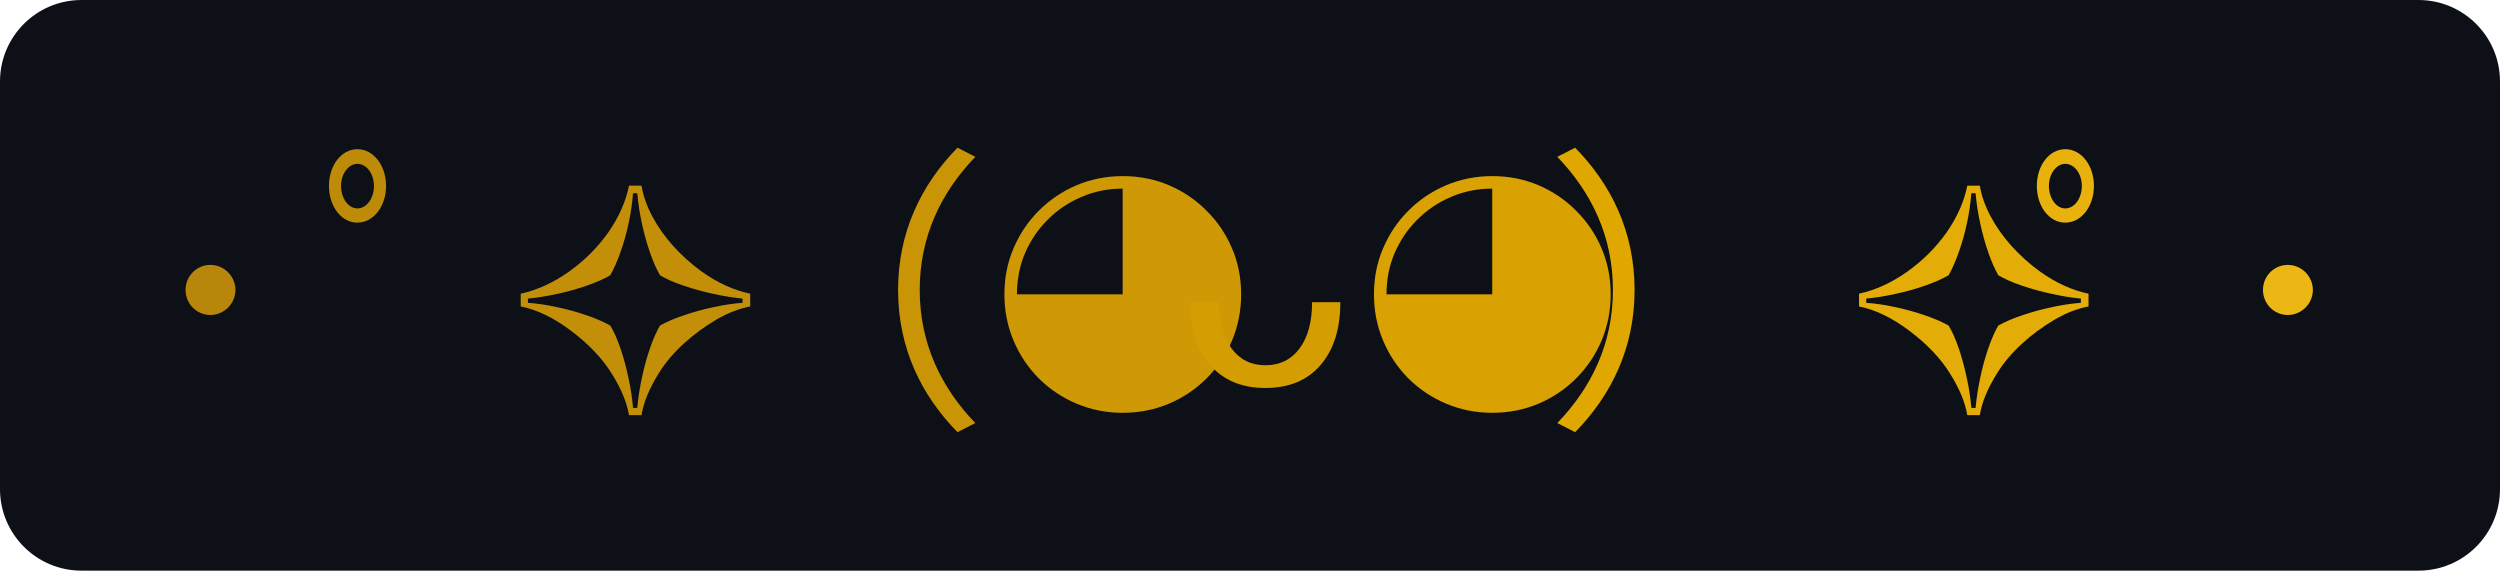
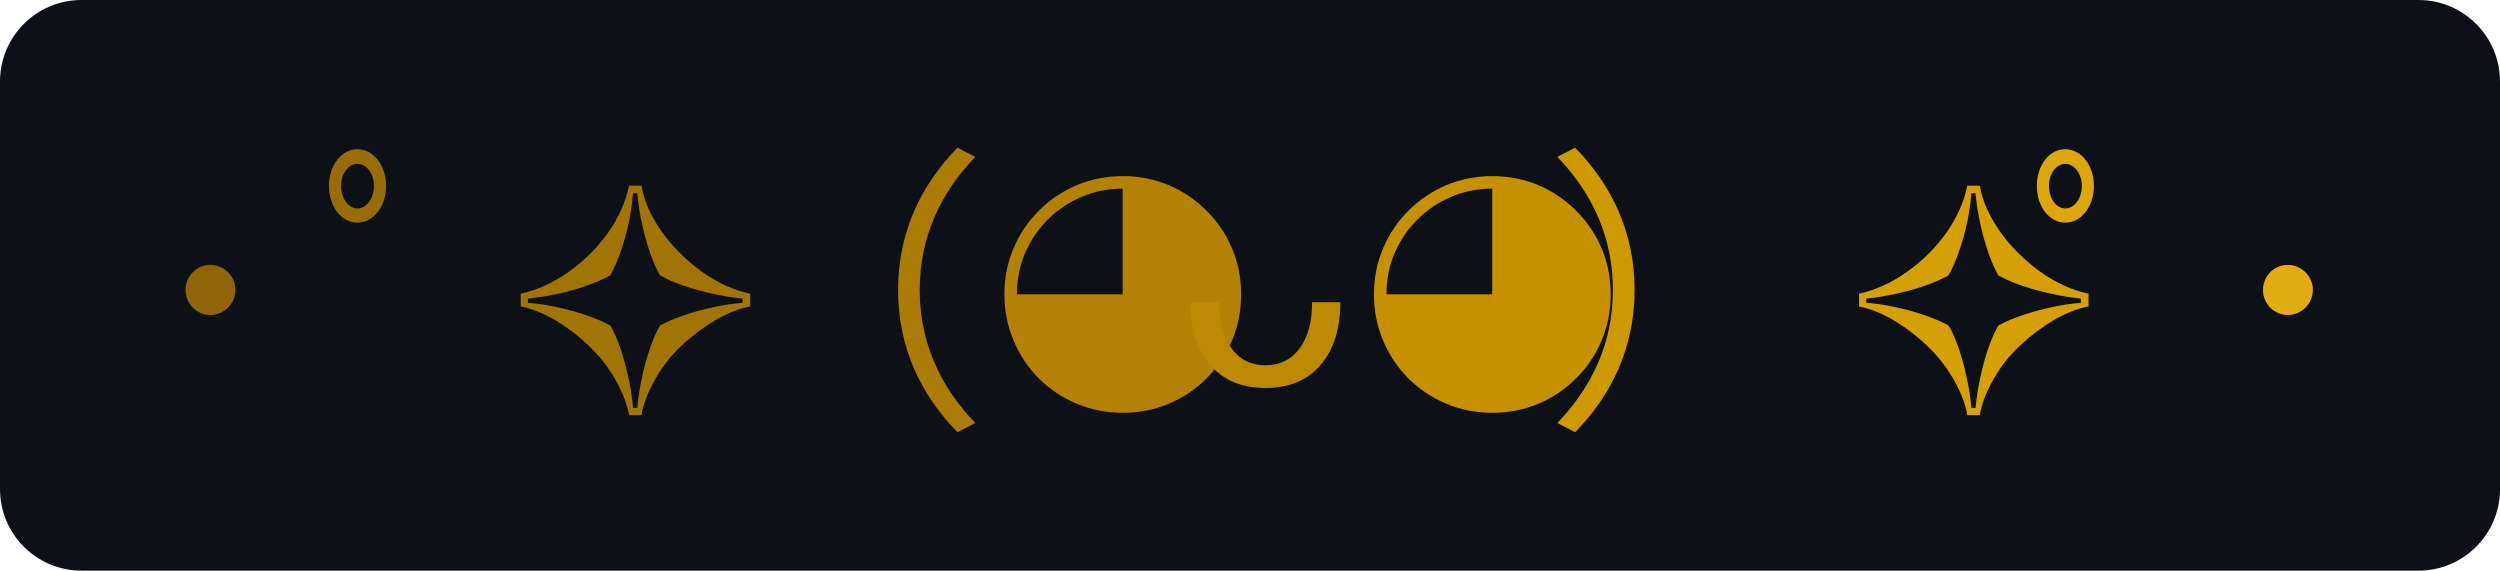
<svg xmlns="http://www.w3.org/2000/svg" width="184" height="42" viewBox="0 0 184 42" role="img">
  <rect width="100%" height="100%" rx="6" fill="#0d1117" />
  <g font-family="'Segoe UI Symbol','Malgun Gothic','Noto Sans CJK KR','Apple SD Gothic Neo','Noto Sans Symbols 2','DejaVu Sans',monospace" font-size="22" dominant-baseline="middle">
-     <text x="10.0" y="22.0" fill="#b8860b">･</text>
-     <text x="23.6" y="22.0" fill="#be8b09">ﾟ</text>
-     <text x="37.2" y="22.0" fill="#c38f08">✧</text>
-     <text x="50.8" y="22.0" fill="#c99406">（</text>
-     <text x="72.8" y="22.0" fill="#ce9905">◕</text>
-     <text x="86.4" y="22.0" fill="#d49e03">ᴗ</text>
-     <text x="100.0" y="22.0" fill="#d9a202">◕</text>
-     <text x="113.6" y="22.0" fill="#dfa700">）</text>
-     <text x="135.7" y="22.0" fill="#e3ac06">✧</text>
-     <text x="149.3" y="22.0" fill="#e8b10d">ﾟ</text>
-     <text x="162.9" y="22.0" fill="#ecb614">･</text>
+     <text x="10.0" y="22.0" fill="#8f6508">･</text>
+     <text x="23.6" y="22.0" fill="#986c07">ﾟ</text>
+     <text x="37.2" y="22.0" fill="#a17406">✧</text>
+     <text x="50.8" y="22.0" fill="#aa7b05">（</text>
+     <text x="72.8" y="22.0" fill="#b38204">◕</text>
+     <text x="86.4" y="22.0" fill="#bc8a02">ᴗ</text>
+     <text x="100.0" y="22.0" fill="#c59101">◕</text>
+     <text x="113.6" y="22.0" fill="#ce9900">）</text>
+     <text x="135.7" y="22.0" fill="#d5a006">✧</text>
+     <text x="149.3" y="22.0" fill="#dca70d">ﾟ</text>
+     <text x="162.9" y="22.0" fill="#e2ad14">･</text>
  </g>
</svg>
